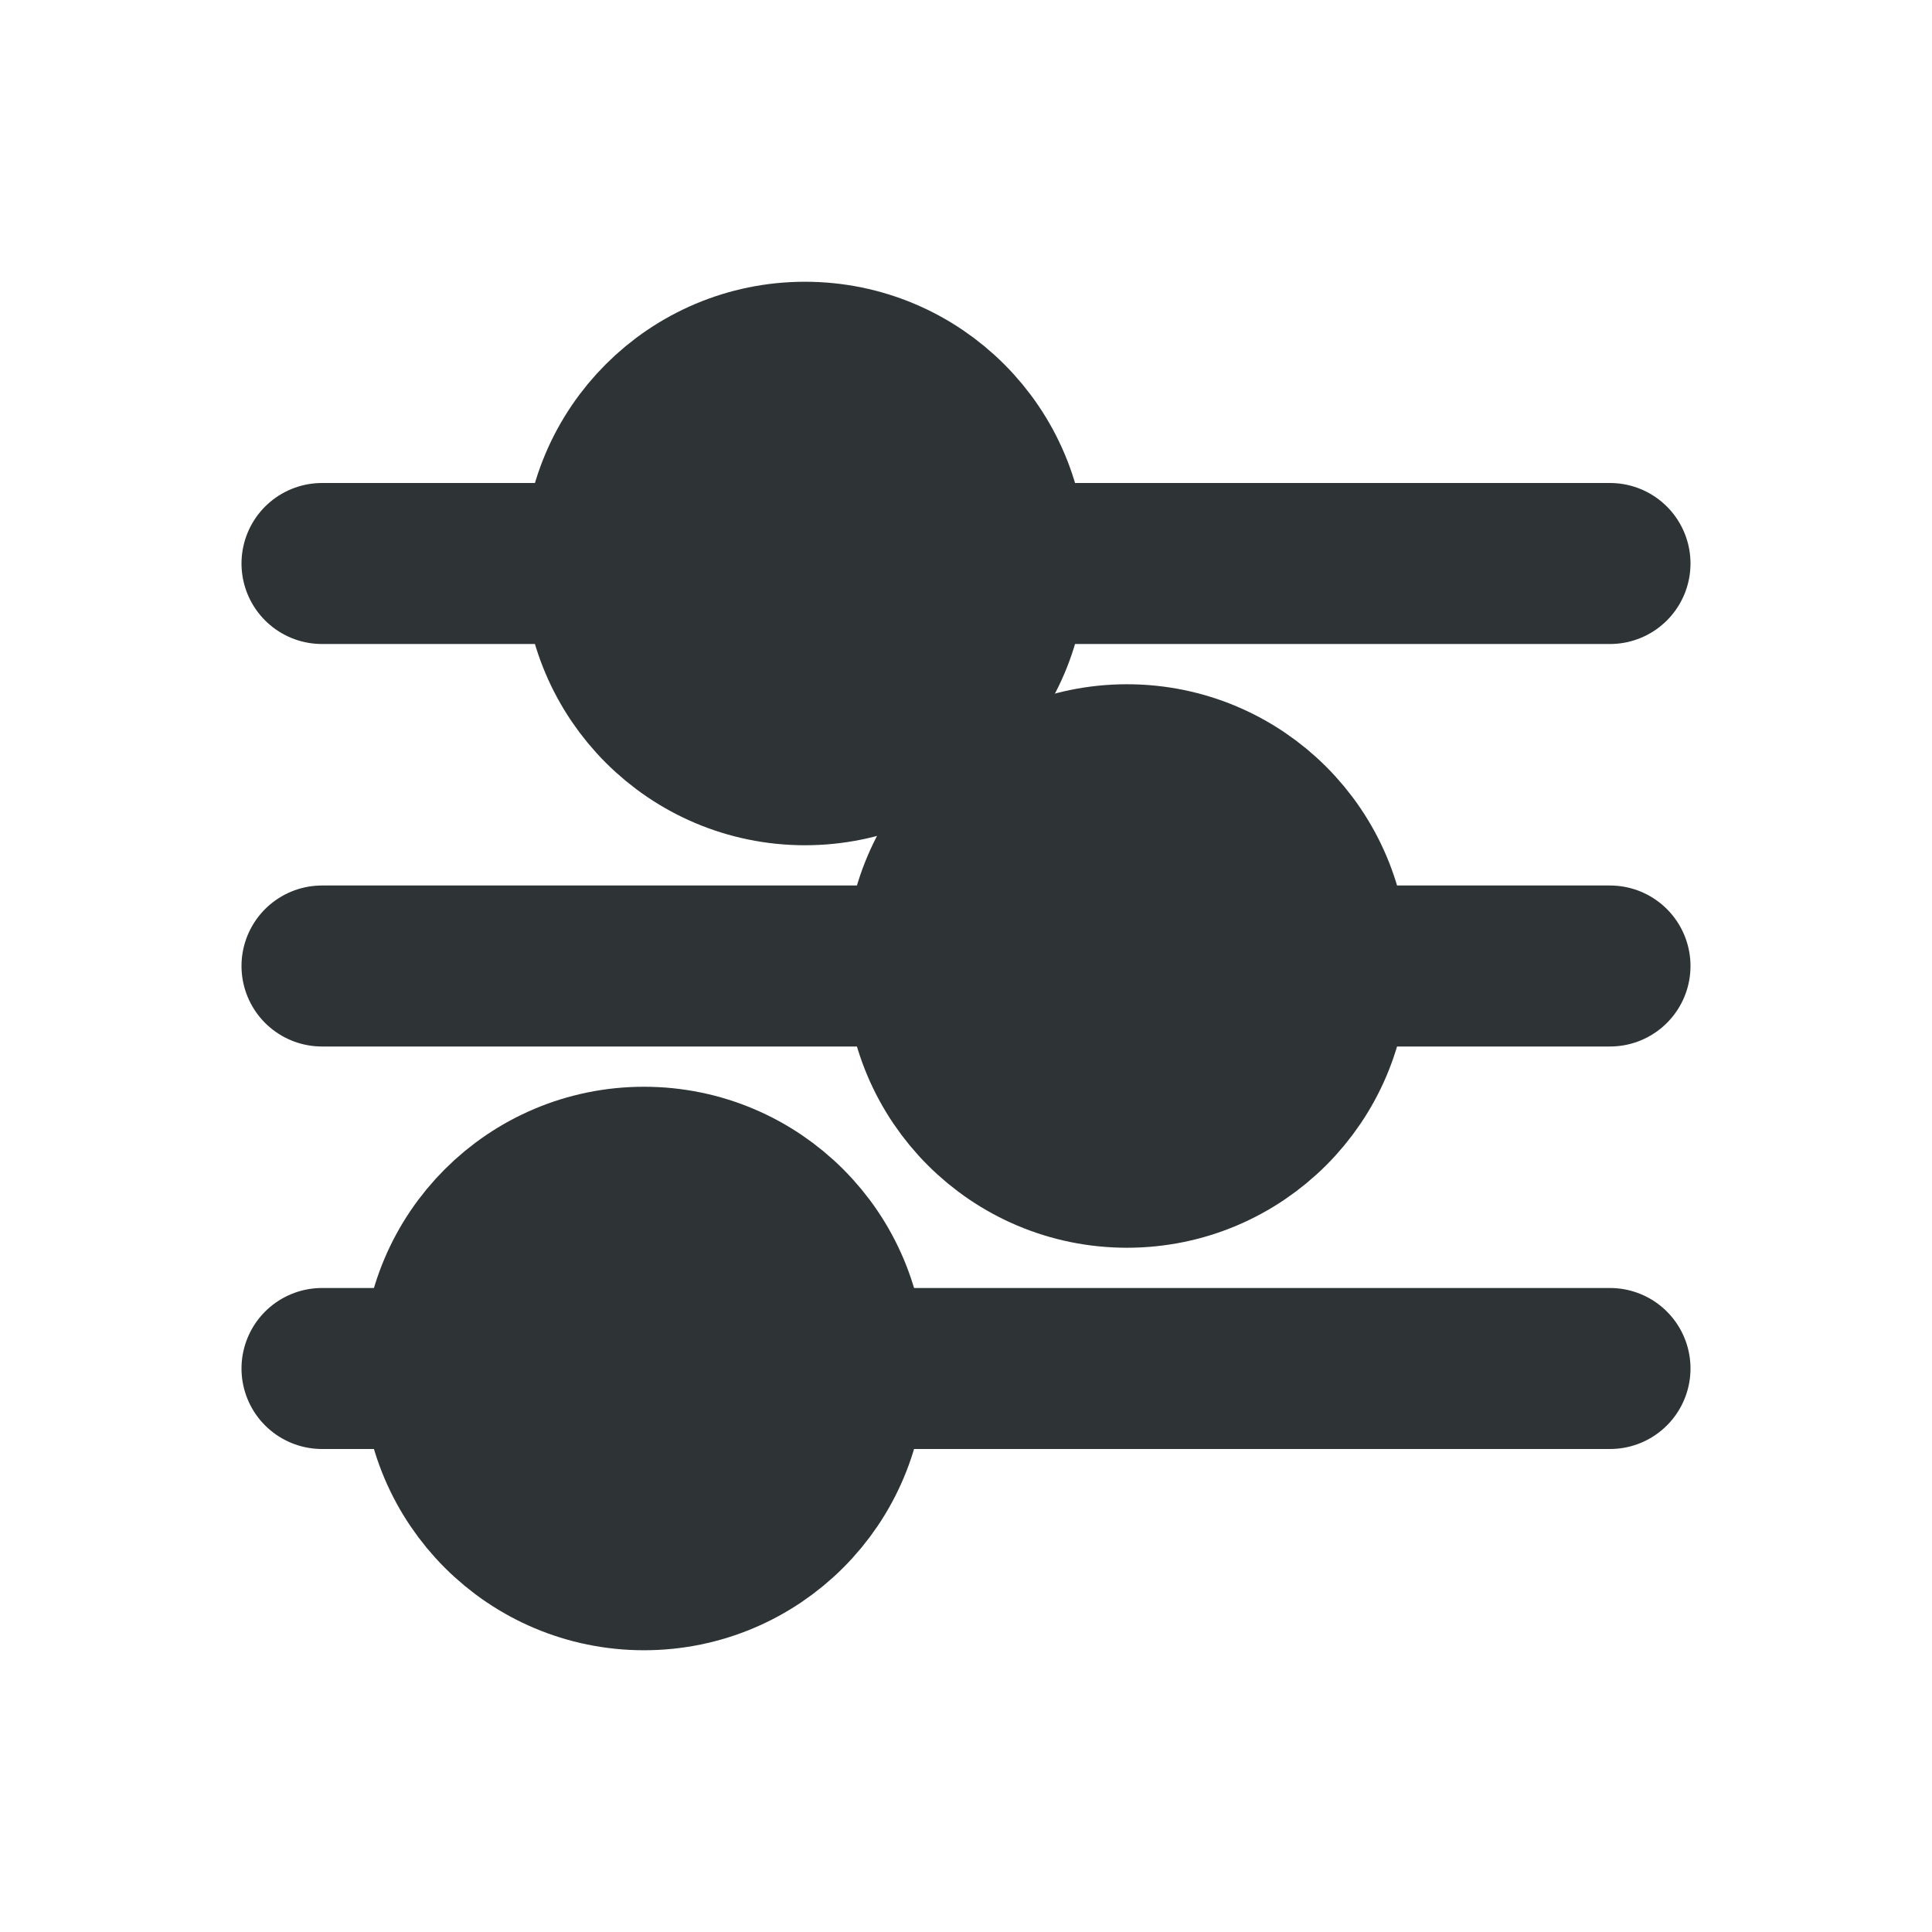
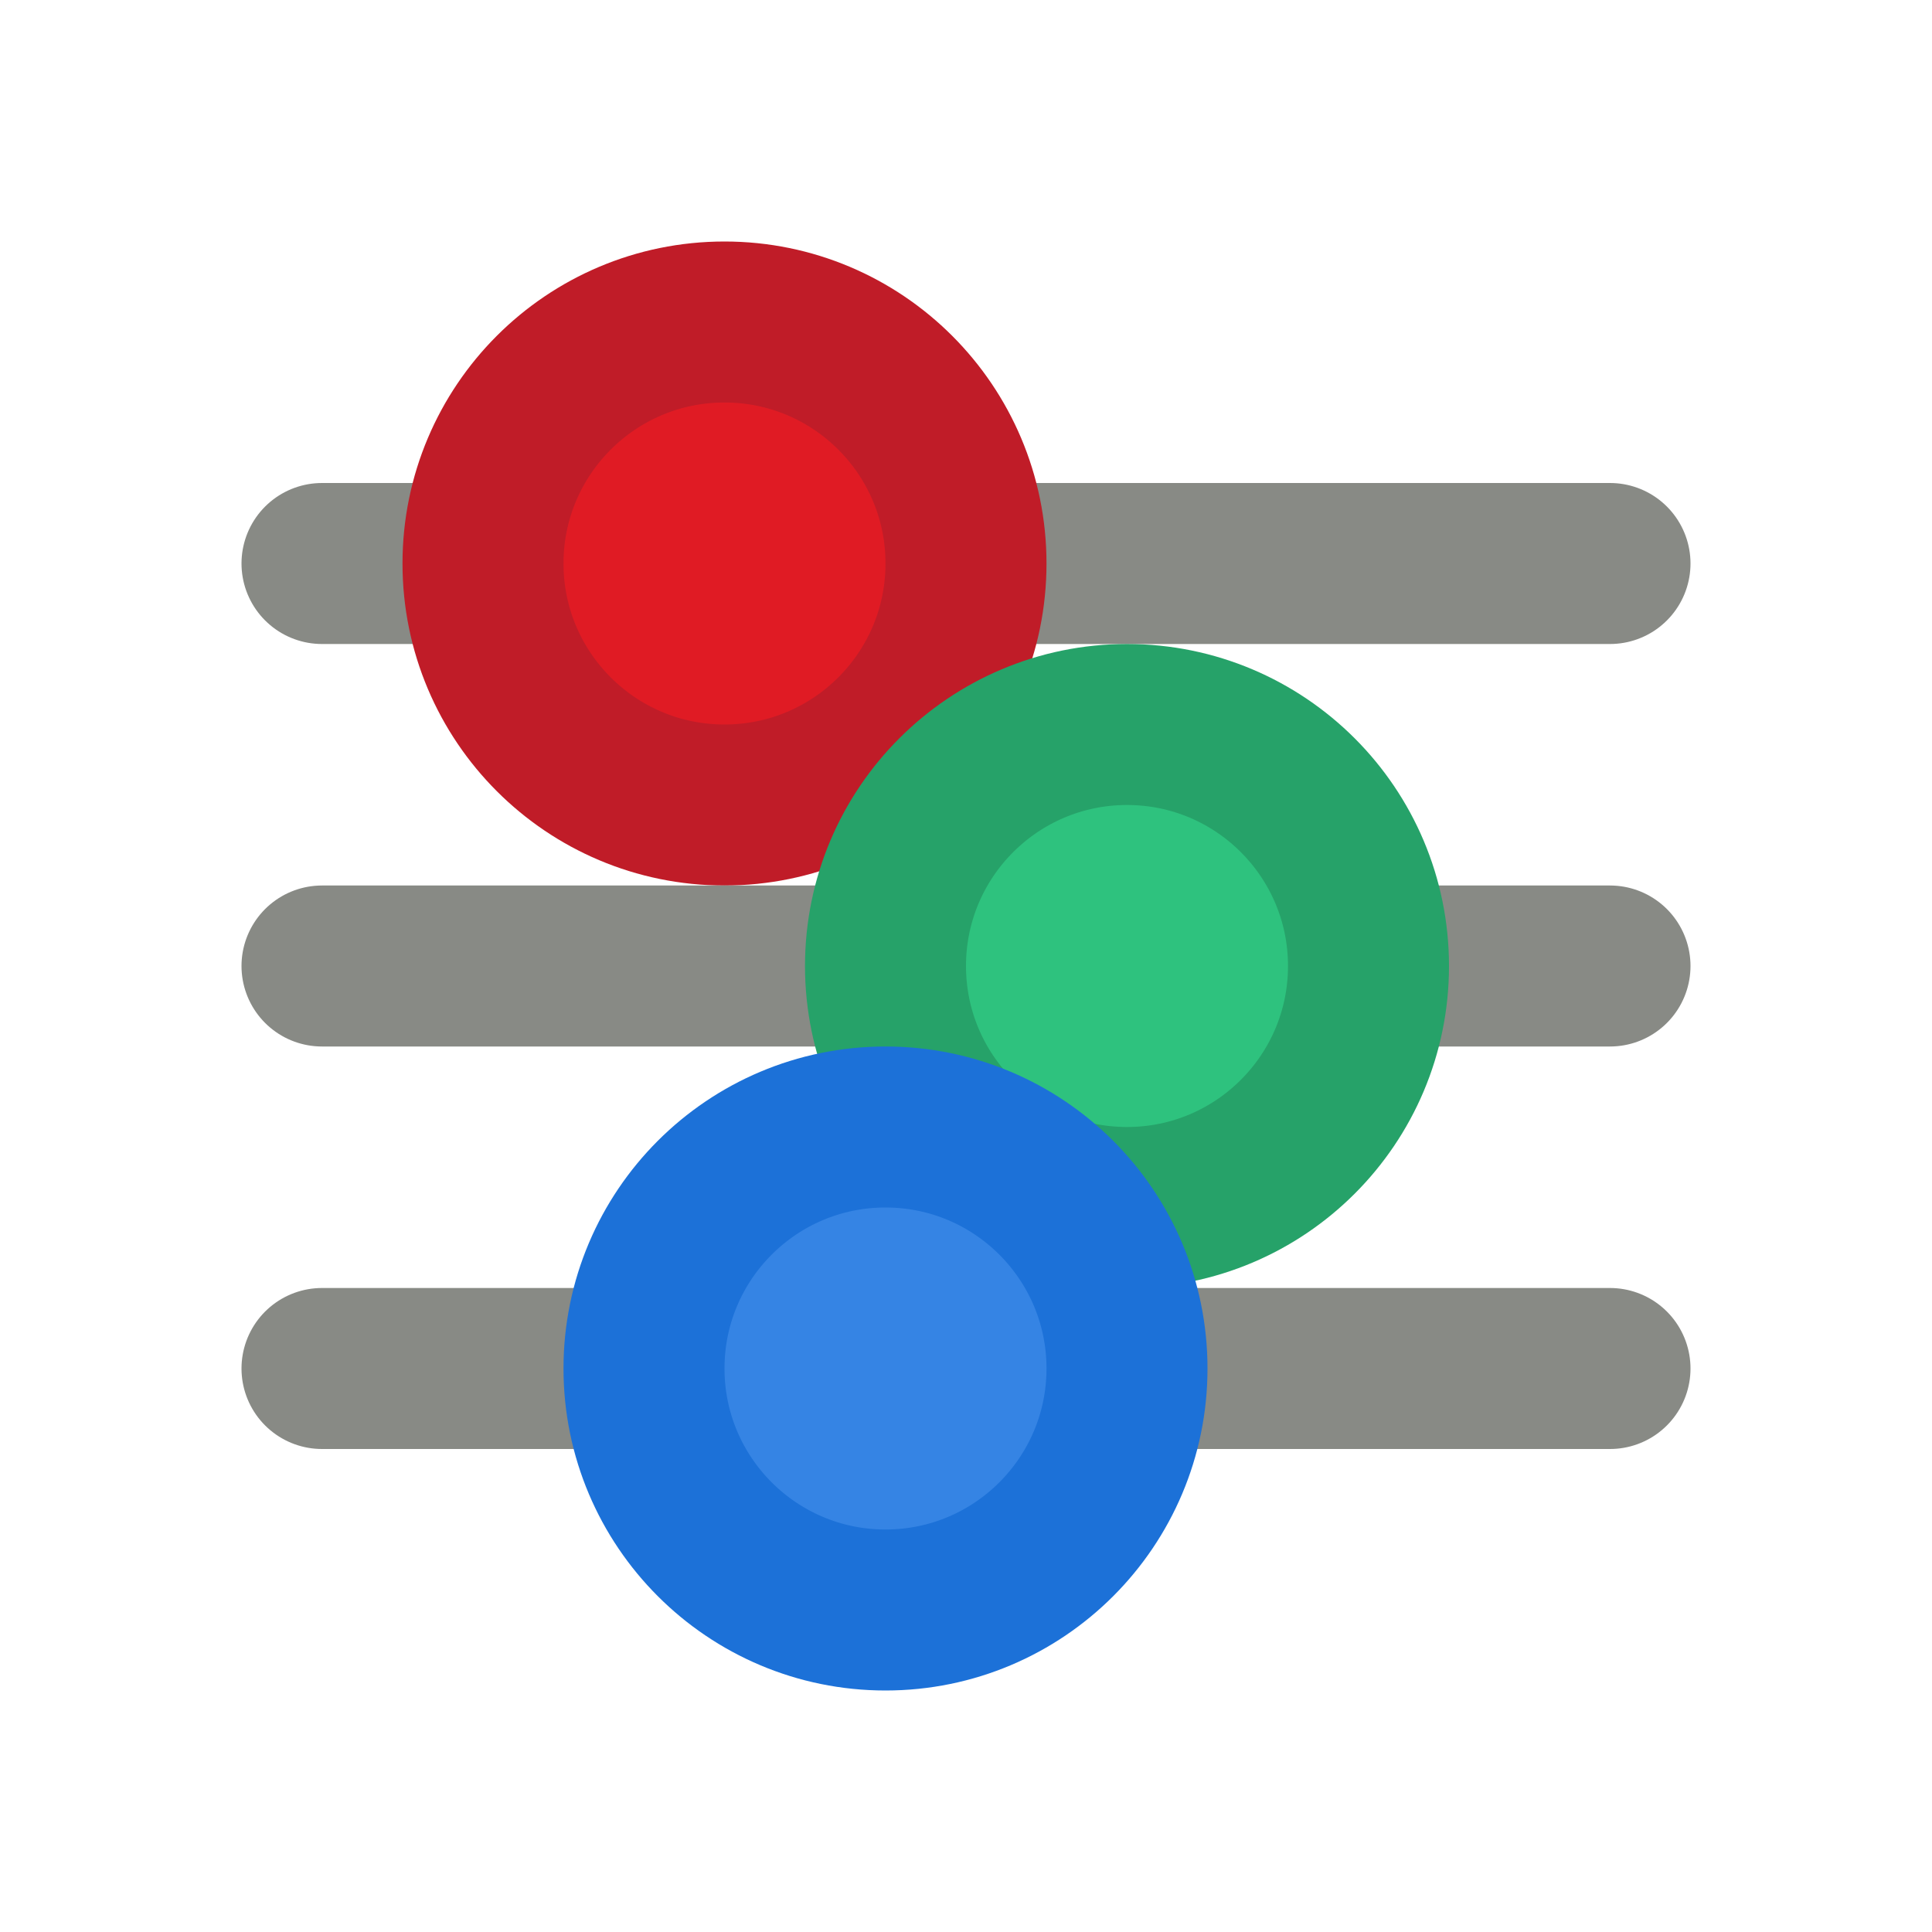
- <svg xmlns="http://www.w3.org/2000/svg" width="24" height="24" viewBox="0 0 24 24" fill="none" stroke="#2e3436" stroke-width="2" stroke-linecap="round" stroke-linejoin="round">
-   <line x1="4" y1="7" x2="20" y2="7" />
-   <circle cx="10" cy="7" r="2.5" fill="#2e3436" />
-   <line x1="4" y1="12" x2="20" y2="12" />
-   <circle cx="14" cy="12" r="2.5" fill="#2e3436" />
-   <line x1="4" y1="17" x2="20" y2="17" />
-   <circle cx="8" cy="17" r="2.5" fill="#2e3436" />
+ <svg xmlns="http://www.w3.org/2000/svg" width="24" height="24" viewBox="0 0 24 24" fill="none" stroke-width="2" stroke-linecap="round" stroke-linejoin="round">
+   <line x1="4" y1="7" x2="20" y2="7" stroke="#888a85" />
+   <circle cx="9" cy="7" r="3" fill="#e01b24" stroke="#c01c28" />
+   <line x1="4" y1="12" x2="20" y2="12" stroke="#888a85" />
+   <circle cx="14" cy="12" r="3" fill="#2ec27e" stroke="#26a269" />
+   <line x1="4" y1="17" x2="20" y2="17" stroke="#888a85" />
+   <circle cx="11" cy="17" r="3" fill="#3584e4" stroke="#1c71d8" />
</svg>
